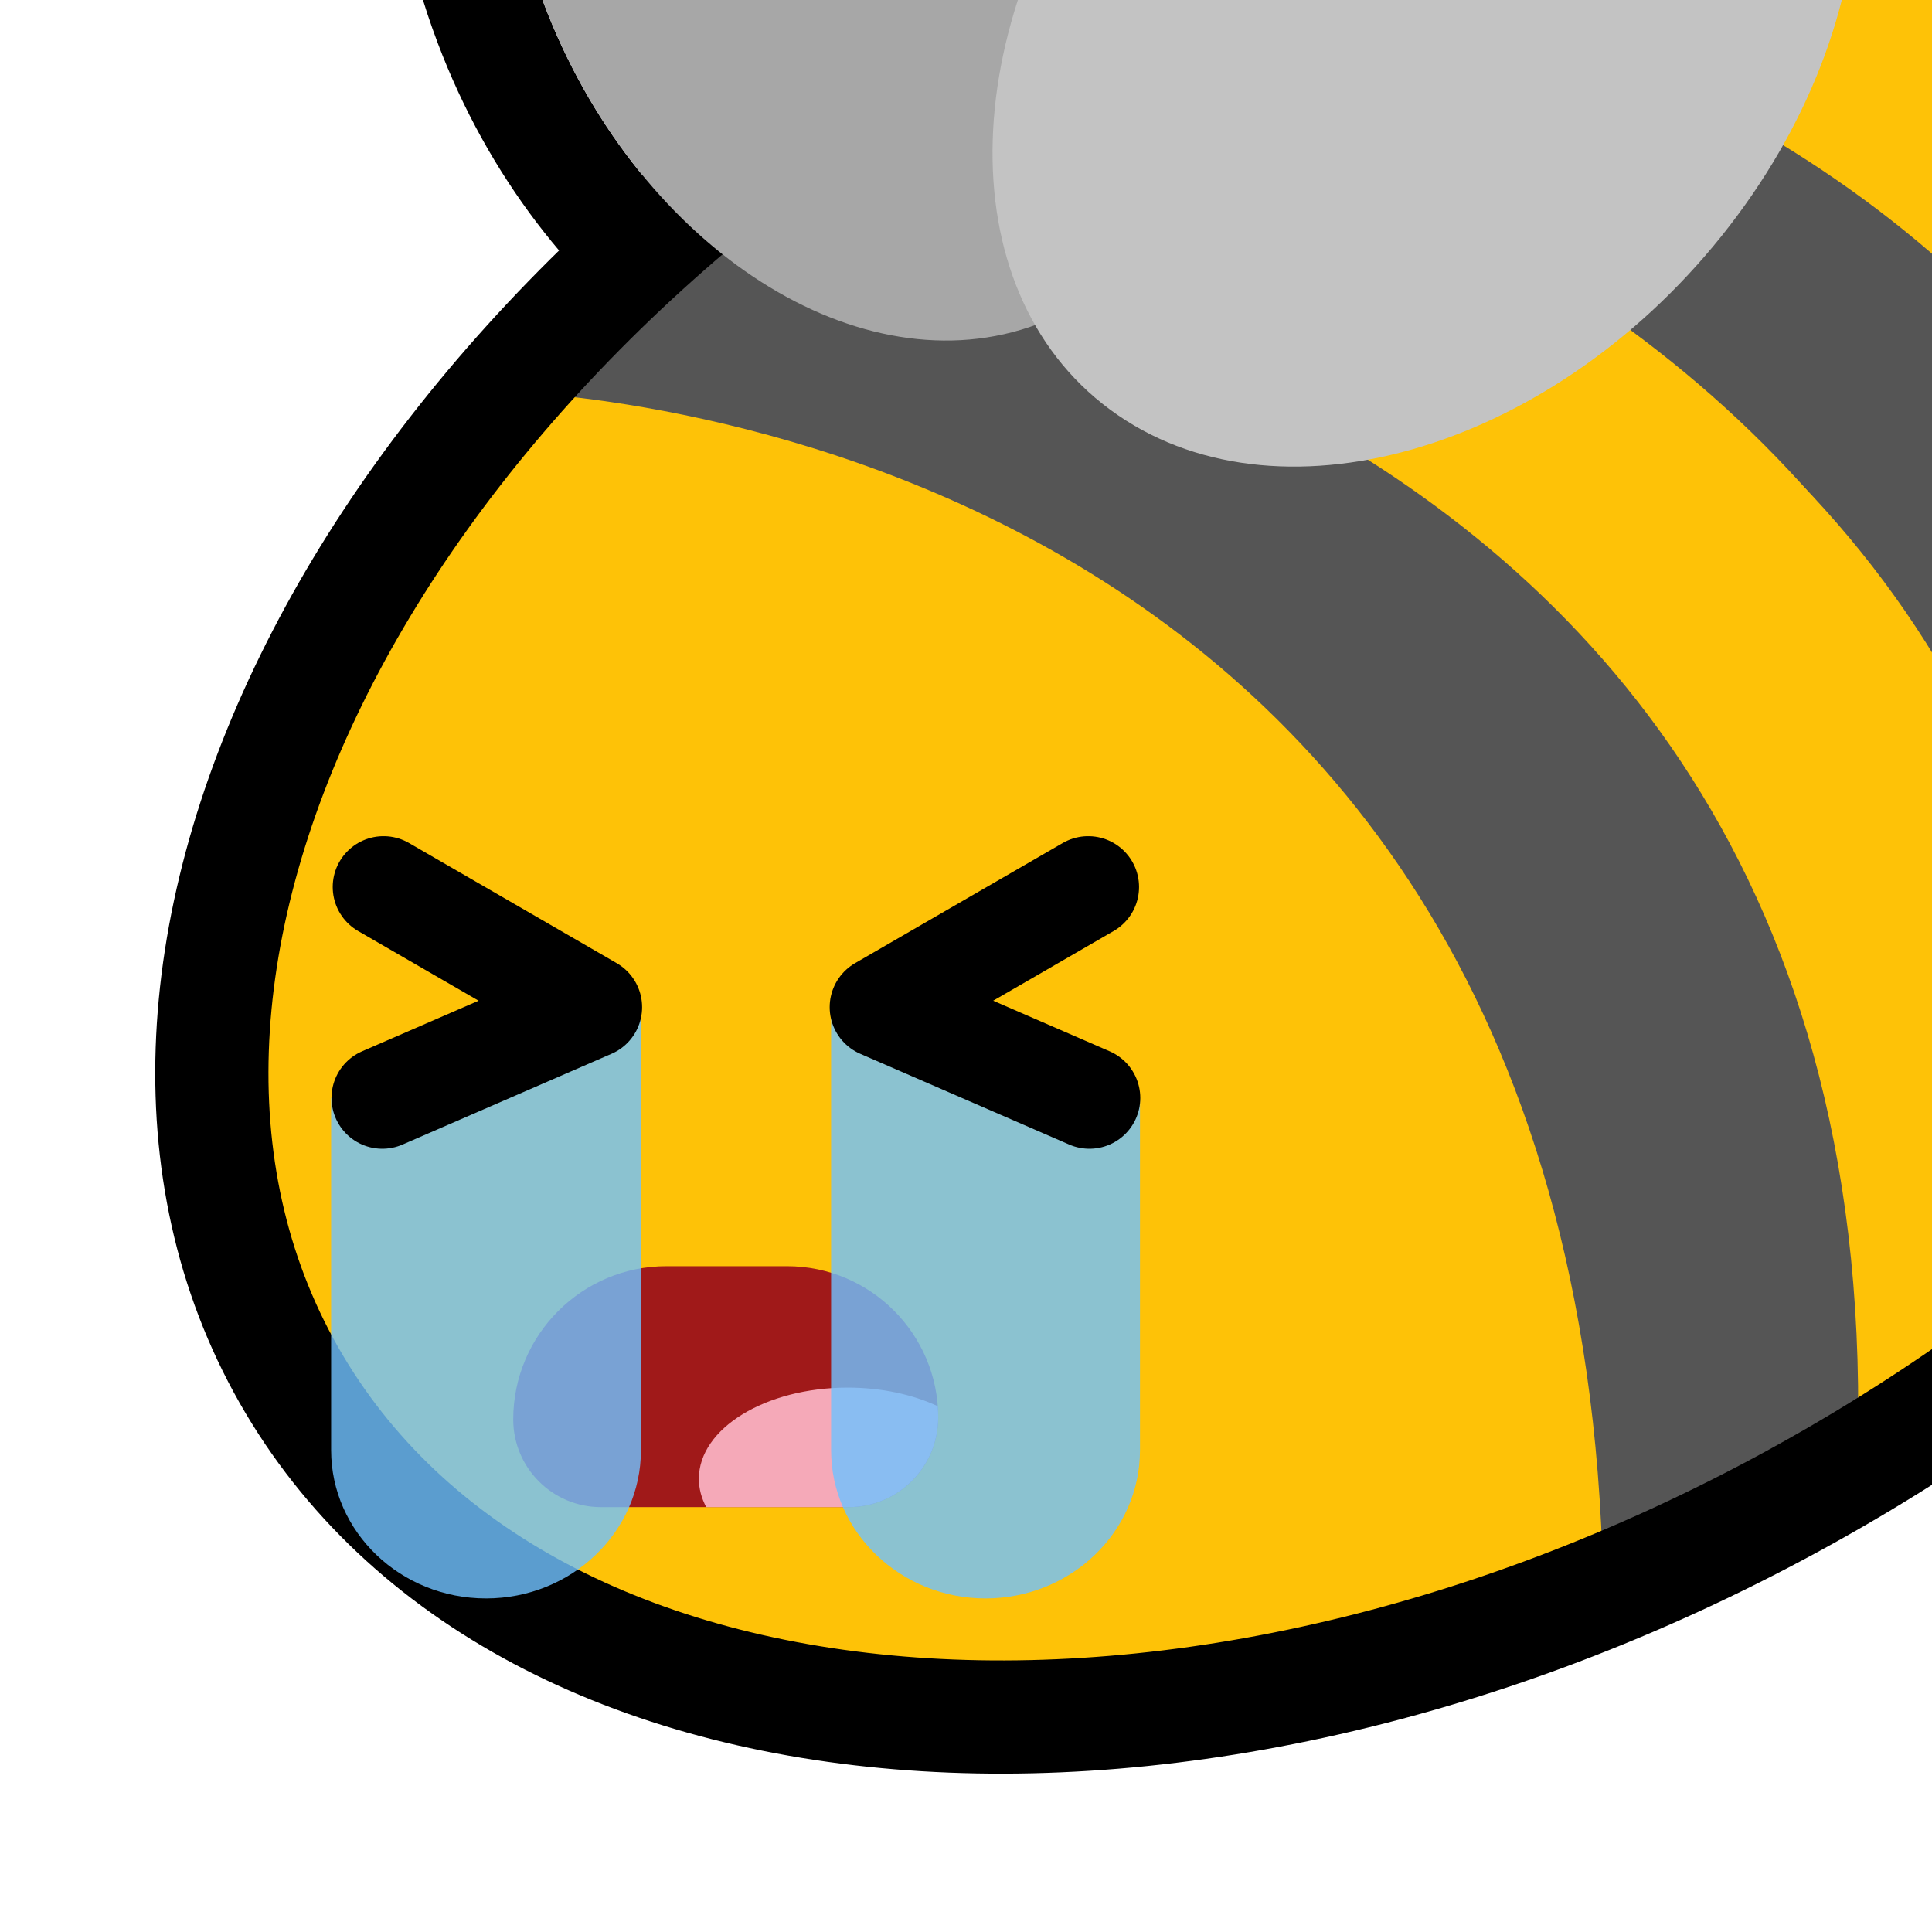
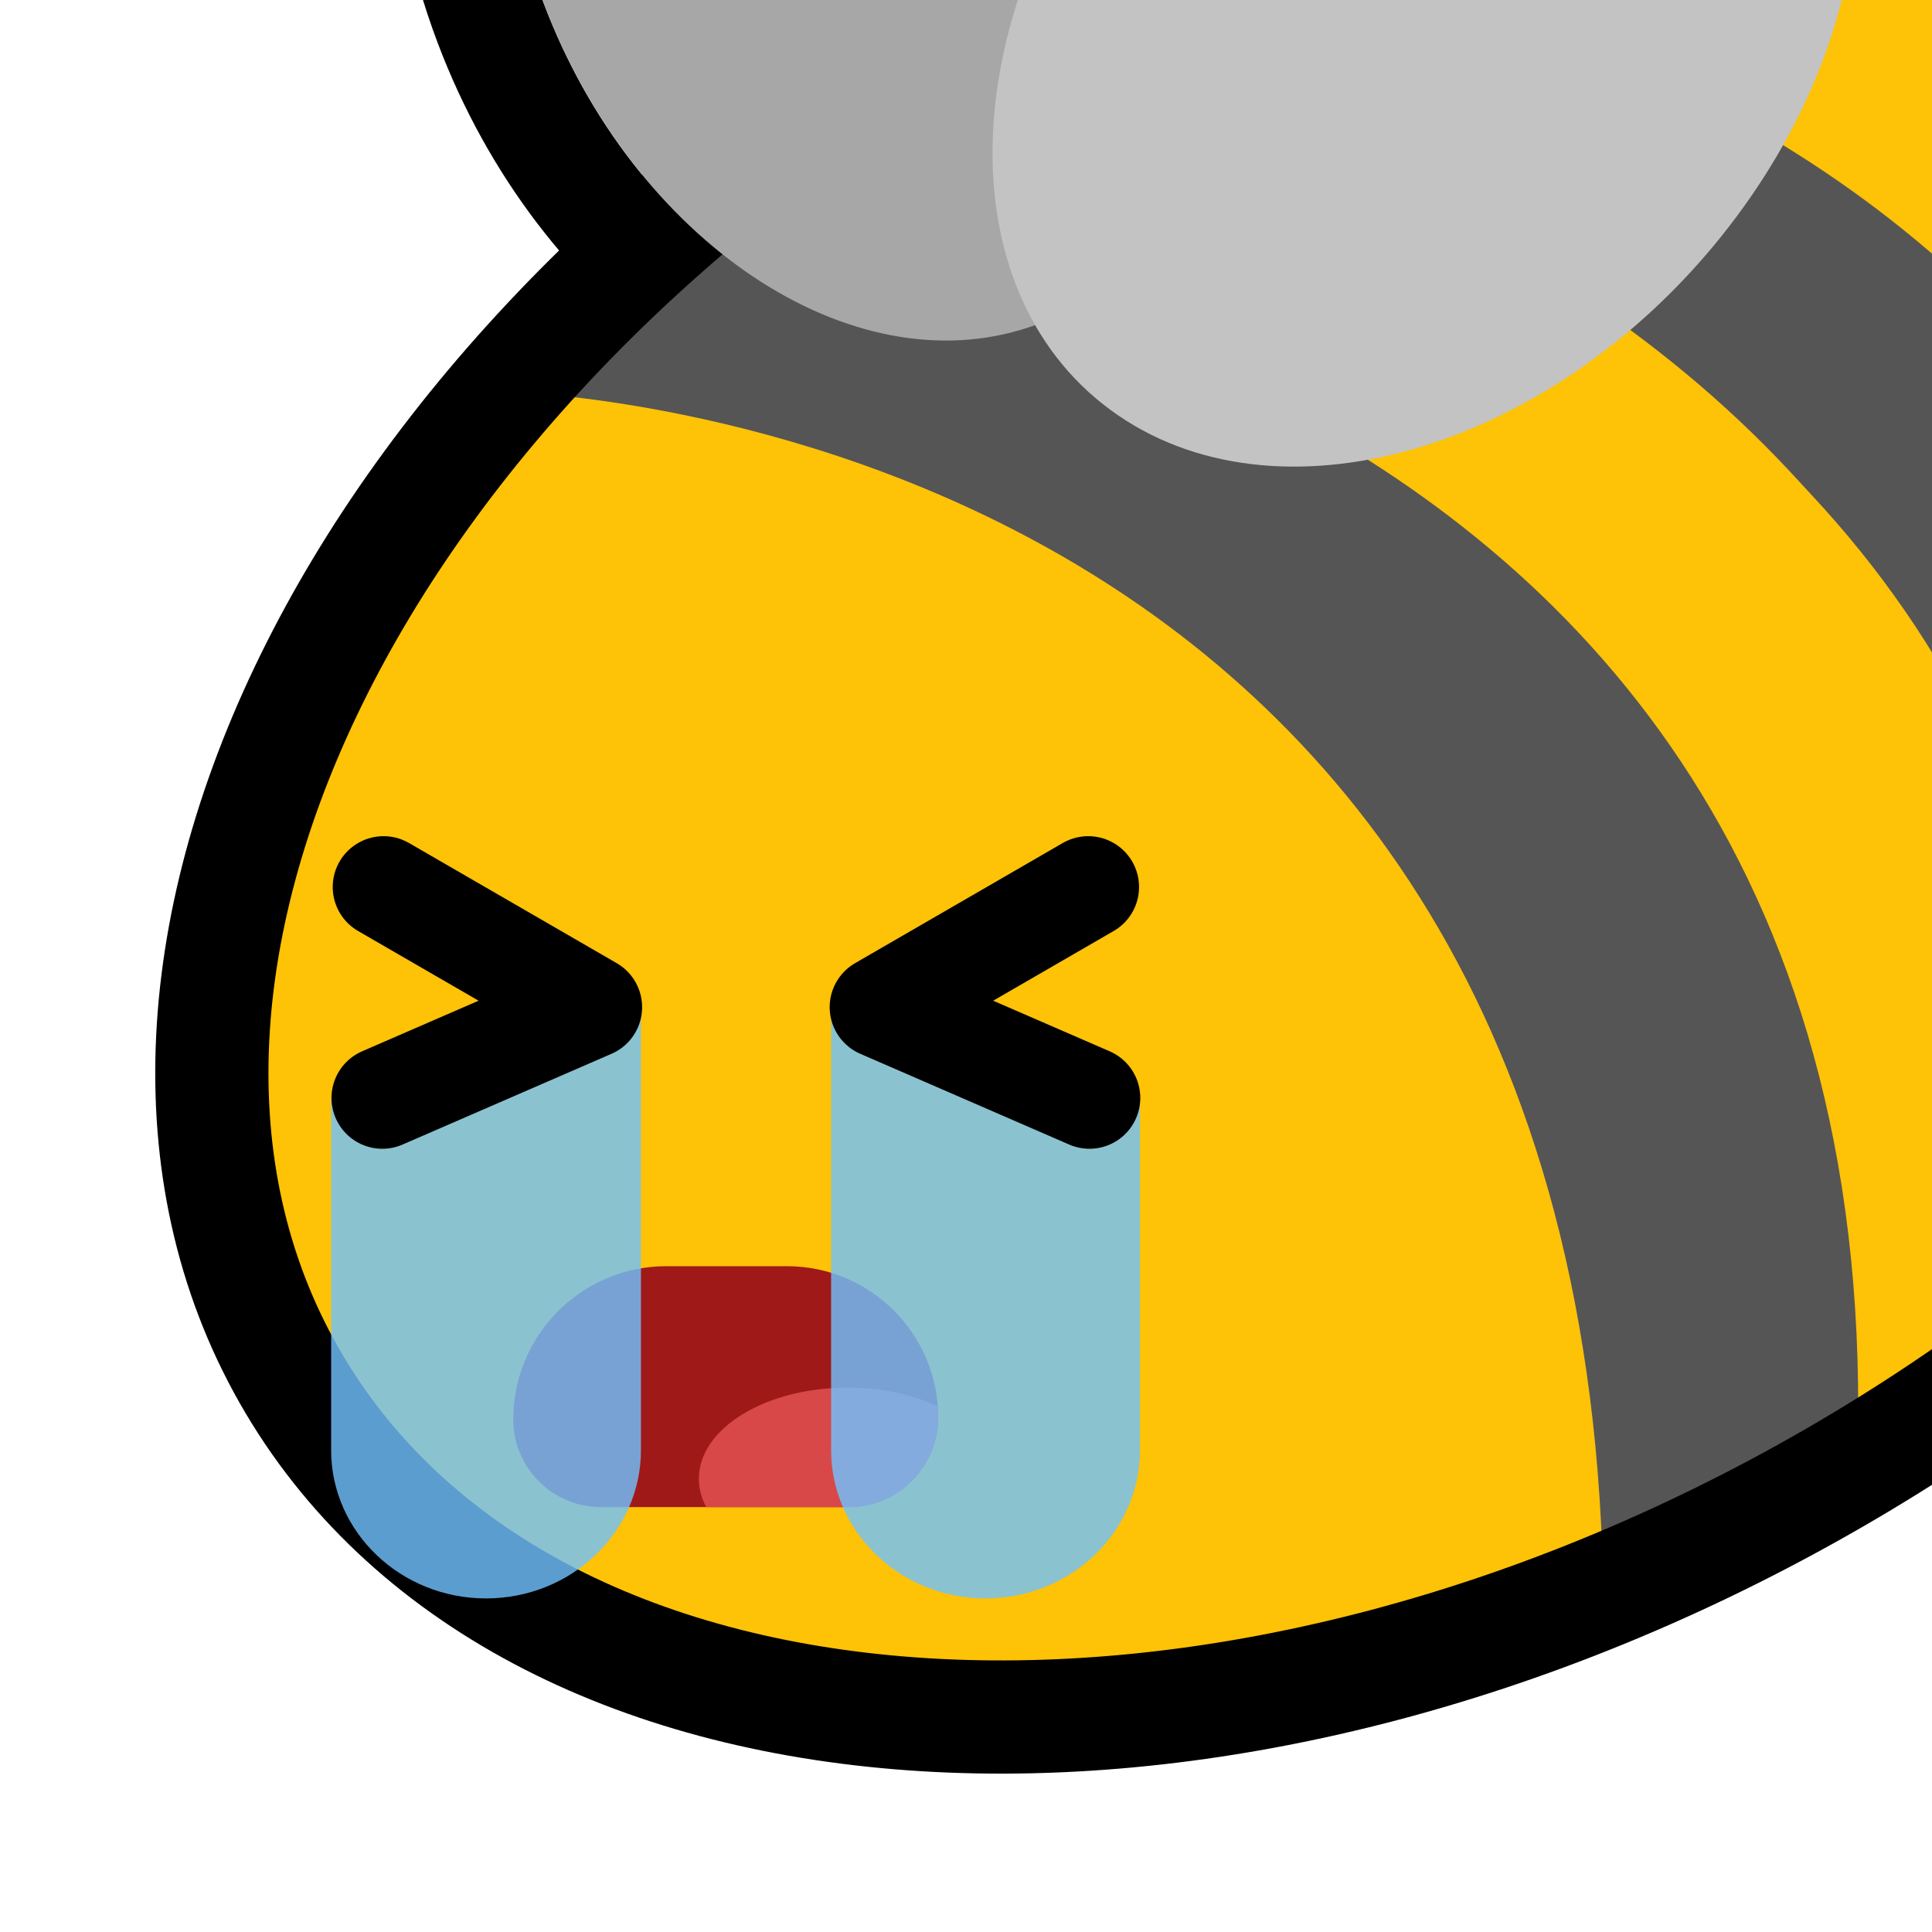
<svg xmlns="http://www.w3.org/2000/svg" width="100%" height="100%" viewBox="0 0 256 256" version="1.1" xml:space="preserve" style="fill-rule:evenodd;clip-rule:evenodd;stroke-linecap:round;stroke-linejoin:round;stroke-miterlimit:1.5;">
  <rect id="blobbee_sob_loud" x="-0" y="0" width="256" height="256" style="fill:none;" />
  <clipPath id="_clip1">
    <rect x="-0" y="0" width="256" height="256" />
  </clipPath>
  <g clip-path="url(#_clip1)">
    <path id="Wings-outline" d="M130.856,59.756C103.019,62.47 71.403,41.235 57.982,5.65C42.637,-35.039 58.037,-75.299 88.386,-85.447C112.041,-93.356 140.798,-81.45 159.283,-56.218C186.131,-74.864 218.386,-77.209 239.378,-61.728C266.807,-41.5 268.887,4.414 239.797,40.686C211.162,76.39 165.207,86.274 138.208,66.364C135.509,64.373 133.058,62.162 130.856,59.756ZM137.155,43.08C139.645,47.429 142.961,51.231 147.111,54.291C168.802,70.288 205.09,59.987 228.095,31.302C251.1,2.617 252.167,-33.659 230.475,-49.656C210.553,-64.348 178.317,-56.856 155.368,-33.312C142.407,-61.872 115.433,-78.674 93.143,-71.221C69.559,-63.336 60.093,-31.263 72.017,0.357C83.942,31.976 112.771,51.244 136.356,43.359C136.624,43.269 136.89,43.176 137.155,43.08Z" />
    <path id="Body" d="M127.902,1.921C208.729,-44.745 300.137,-39.183 331.897,14.333C363.657,67.85 323.82,149.185 242.993,195.851C162.165,242.517 70.758,236.955 38.998,183.439C7.237,129.922 47.074,48.587 127.902,1.921Z" style="fill:rgb(254,194,7);" />
    <g id="Stripes">
      <path d="M188.793,-16.095C187.039,-14.699 315.054,-20.58 327.076,109.803C391.095,-61.796 189.429,-29.021 188.793,-16.095Z" style="fill:rgb(85,85,85);" />
      <path d="M327.076,111.159C319.401,-14.647 191.893,-17.614 192.59,-21.35L145.073,-3.751C145.073,-3.751 299.034,-6.142 304.518,142.104L323.15,113.42" style="fill:rgb(254,194,7);" />
      <path d="M275.897,172.628L304.252,142.104C298.868,-6.332 141.84,-8.914 141.842,-8.859L116.671,5.99C116.437,6.032 279.066,19.108 275.897,172.628Z" style="fill:rgb(85,85,85);" />
      <path d="M118.8,6.104L91.65,27.286C91.65,27.286 247.73,42.825 246.071,194.336L275.383,174.688C286.256,24.404 117.148,7.374 114.749,9.264" style="fill:rgb(254,194,7);" />
      <path d="M85.819,30.174L65.463,51.814C65.463,51.814 209.143,53.111 212.42,209.36L246.071,194.336C251.812,38.125 90.484,31.835 85.819,30.174Z" style="fill:rgb(85,85,85);" />
    </g>
    <path id="Body-outline" d="M127.902,1.921C208.729,-44.745 300.137,-39.183 331.897,14.333C363.657,67.85 323.82,149.185 242.993,195.851C162.165,242.517 70.758,236.955 38.998,183.439C7.237,129.922 47.074,48.587 127.902,1.921Z" style="fill:none;stroke:black;stroke-width:15px;" />
    <g id="Wings">
      <path id="Back-wing" d="M93.143,-71.221C116.727,-79.107 145.556,-59.838 157.481,-28.219C169.406,3.4 159.94,35.473 136.356,43.359C112.771,51.244 83.942,31.976 72.017,0.357C60.093,-31.263 69.559,-63.336 93.143,-71.221Z" style="fill:rgb(167,167,167);" />
      <path id="Front-wing" d="M230.475,-49.656C252.167,-33.659 251.1,2.617 228.095,31.302C205.09,59.987 168.802,70.288 147.111,54.291C125.419,38.295 126.486,2.019 149.491,-26.666C172.496,-55.351 208.784,-65.652 230.475,-49.656Z" style="fill:rgb(195,195,195);" />
    </g>
    <g id="Face">
      <g id="Mouth">
        <path id="Mouth-backgorund" d="M124.317,187.828C124.317,176.761 115.332,167.776 104.265,167.776L88.313,167.776C77.106,167.776 68.007,176.875 68.007,188.082C68.007,194.494 73.213,199.7 79.625,199.7L112.446,199.7C118.998,199.7 124.317,194.38 124.317,187.828Z" style="fill:rgb(160,25,25);" />
-         <path id="Tongue" d="M93.579,199.7C92.946,198.517 92.604,197.253 92.604,195.941C92.604,189.277 101.441,183.866 112.325,183.866C116.81,183.866 120.947,184.785 124.262,186.331C124.299,186.825 124.317,187.325 124.317,187.828C124.317,194.38 118.998,199.7 112.446,199.7L93.579,199.7Z" style="fill:rgb(245,169,184);" />
+         <path id="Tongue" d="M93.579,199.7C92.946,198.517 92.604,197.253 92.604,195.941C92.604,189.277 101.441,183.866 112.325,183.866C116.81,183.866 120.947,184.785 124.262,186.331C124.299,186.825 124.317,187.325 124.317,187.828C124.317,194.38 118.998,199.7 112.446,199.7L93.579,199.7Z" style="fill:rgb(216,72,72);" />
      </g>
      <g id="Tears" opacity="0.9">
        <path id="Right-tears" d="M151.054,145.482L110.126,133.272L110.126,192.154C110.126,202.996 119.296,211.799 130.59,211.799C141.885,211.799 151.054,202.996 151.054,192.154L151.054,145.482Z" style="fill:rgb(112,193,255);fill-opacity:0.9;" />
        <path id="Left-tears" d="M84.928,133.272L43.876,145.482L43.876,192.154C43.876,202.996 53.073,211.799 64.402,211.799C75.731,211.799 84.928,202.996 84.928,192.154L84.928,133.272Z" style="fill:rgb(112,193,255);fill-opacity:0.9;" />
      </g>
      <path id="Right-eye" d="M144.195,117.533L116.671,133.455L144.358,145.482" style="fill:none;stroke:black;stroke-width:13.47px;" />
      <path id="Left-eye" d="M50.822,117.533L78.347,133.455L50.66,145.482" style="fill:none;stroke:black;stroke-width:13.47px;" />
    </g>
  </g>
</svg>
